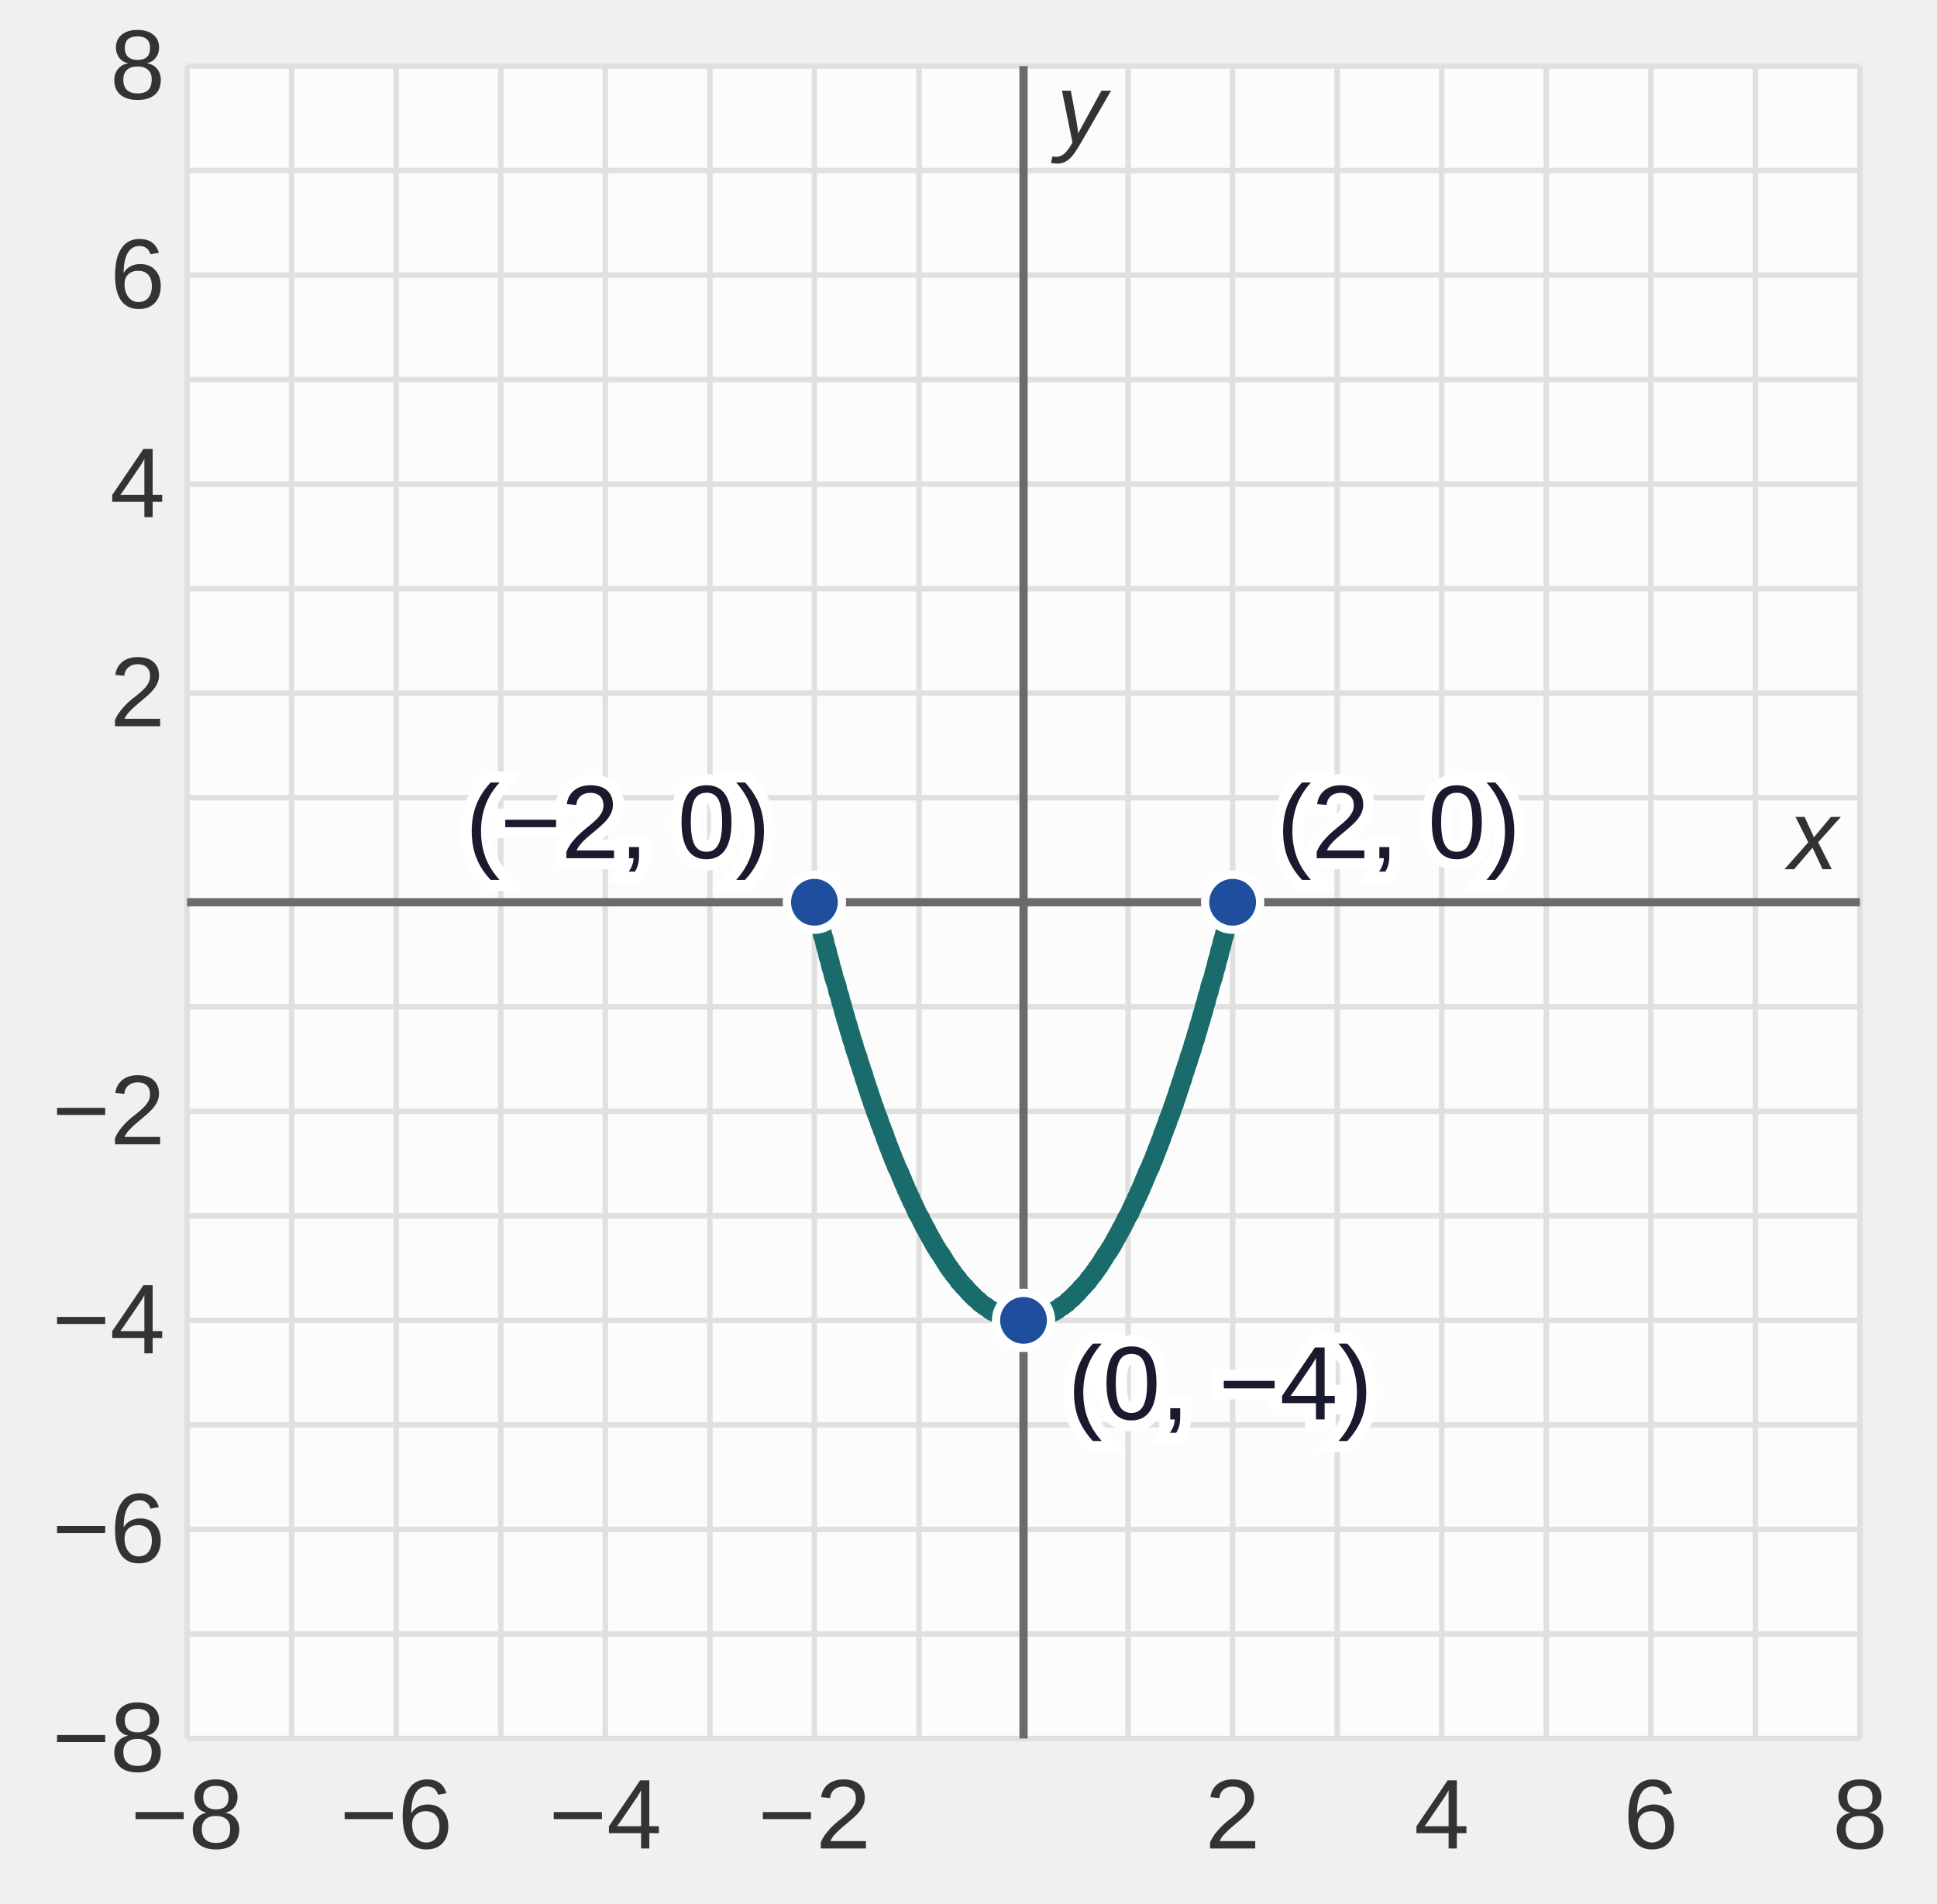
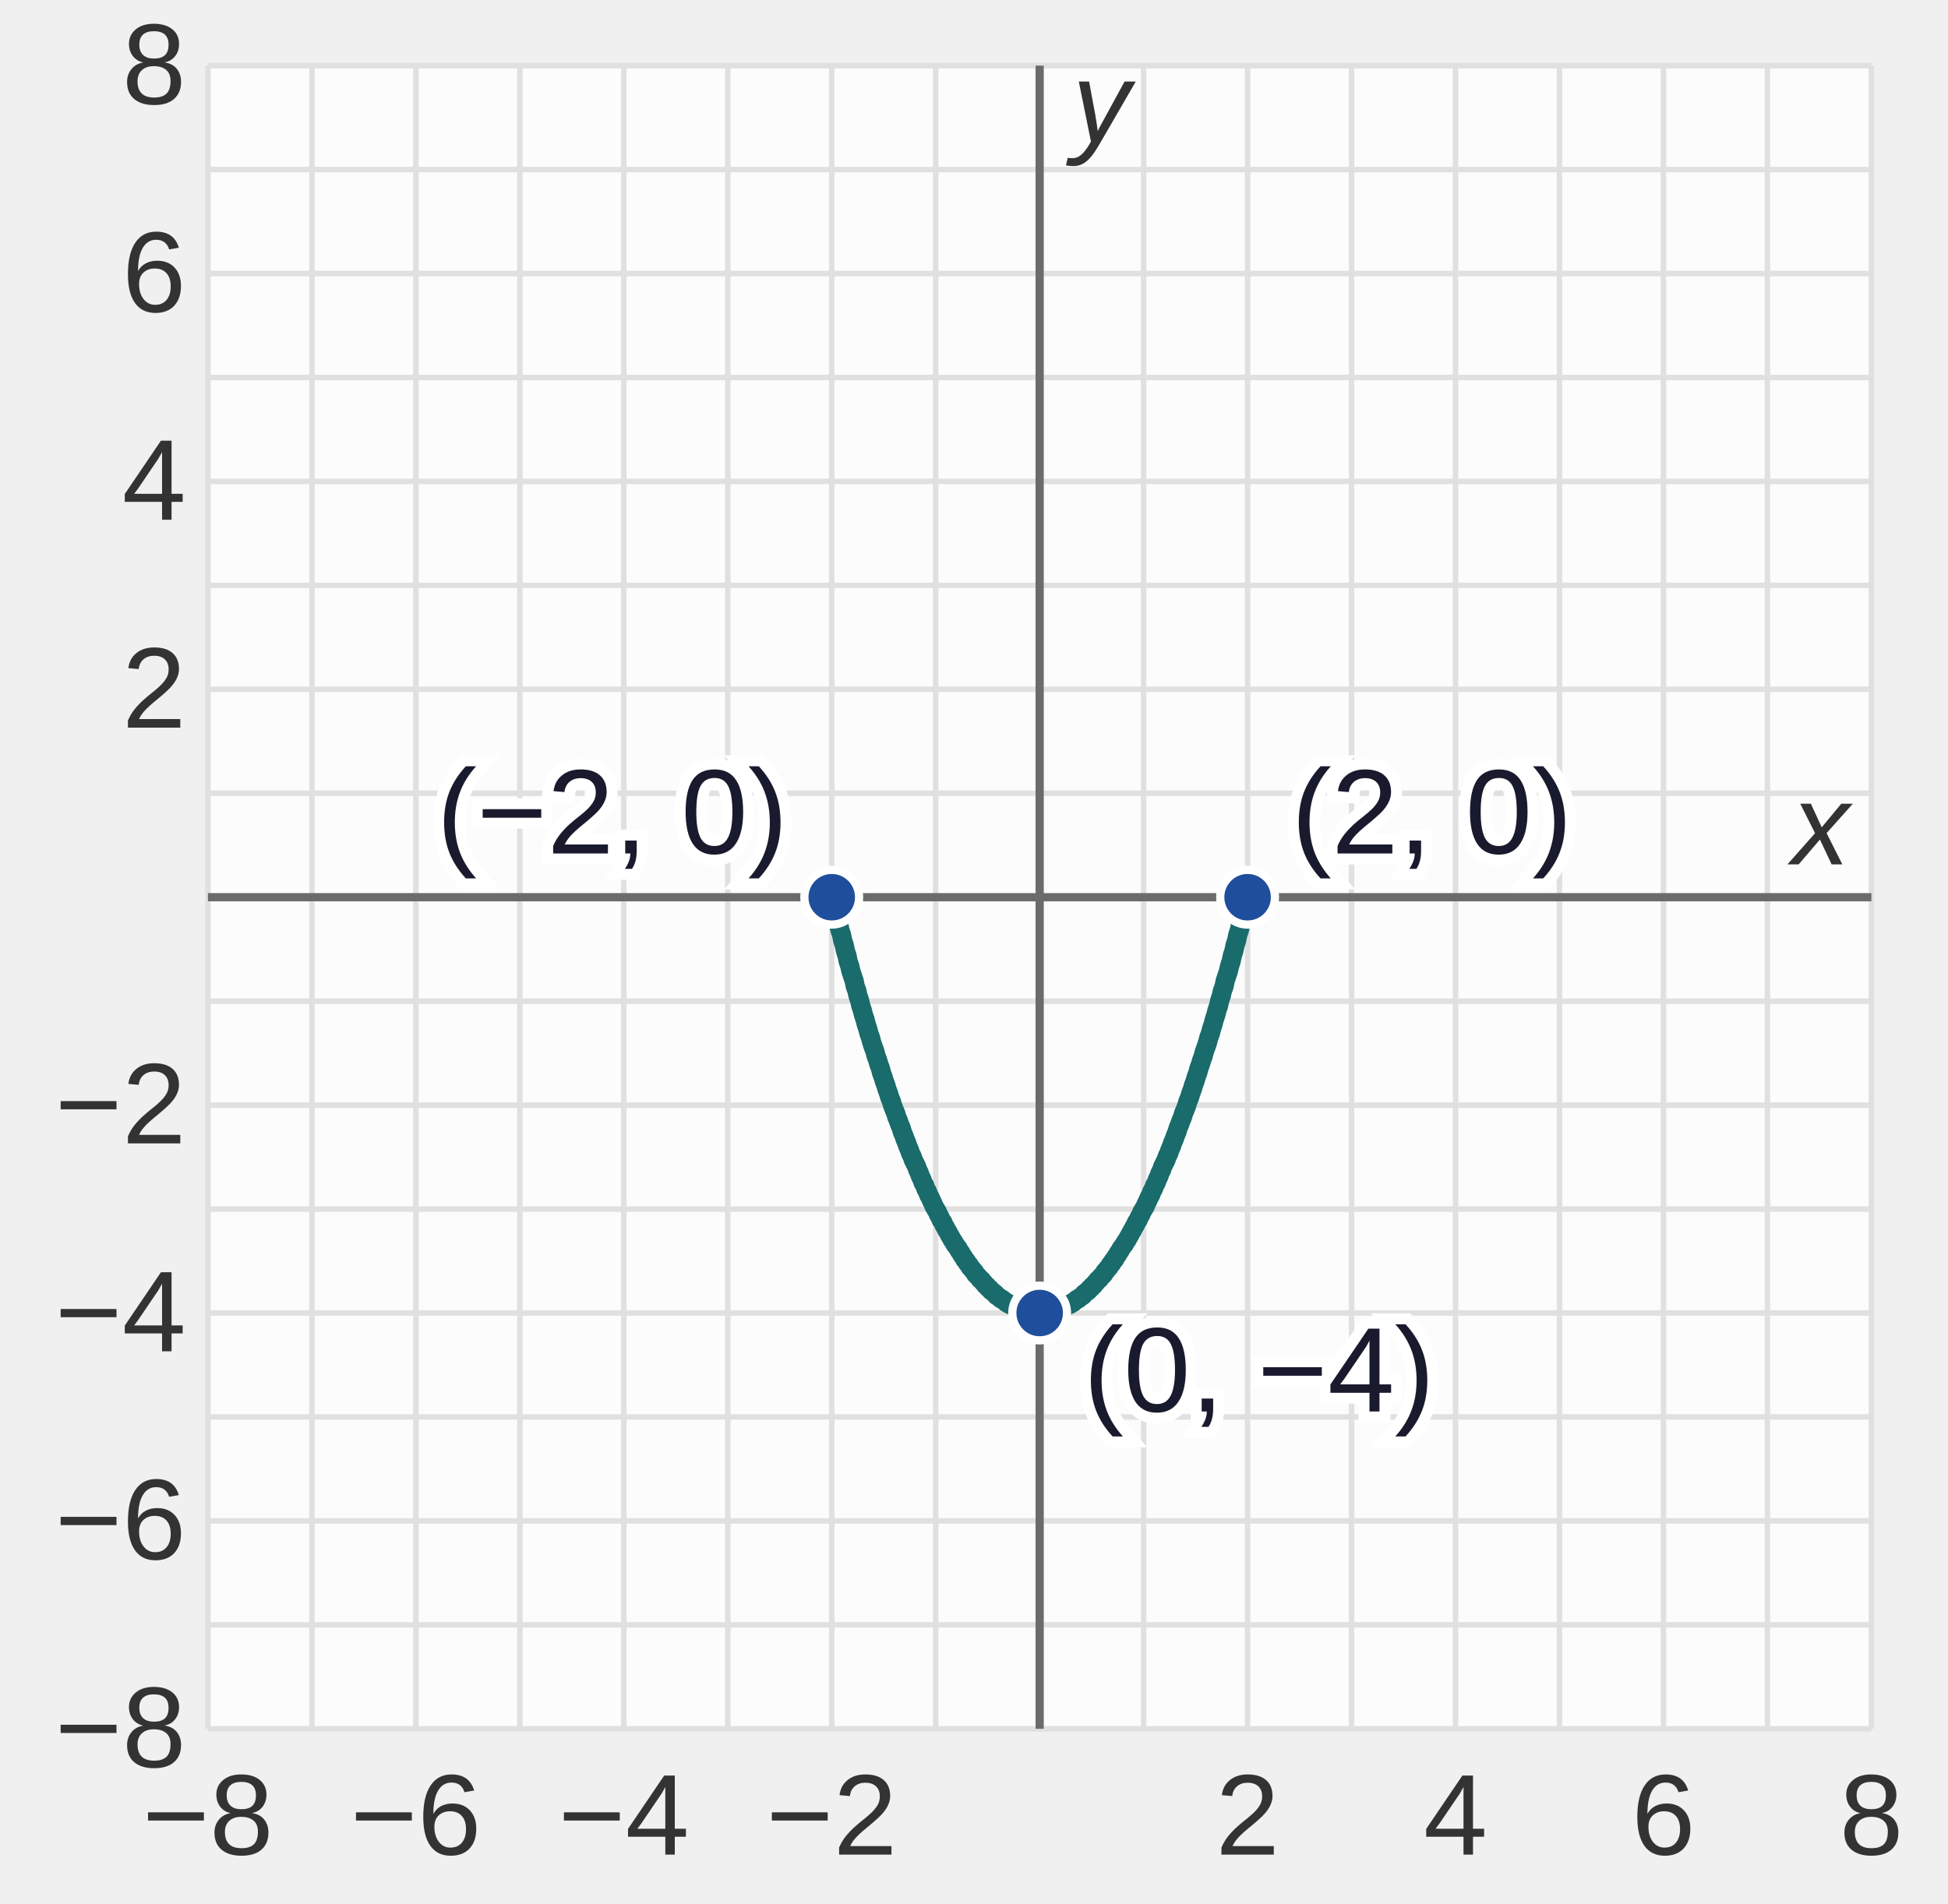
- <svg viewBox="0 0 352 346" font-family="Arial, Helvetica, sans-serif" font-size="18">
-   <rect x="34" y="12" width="304" height="304" fill="#fcfcfc" />
+ <svg viewBox="0 0 356 348" font-family="Arial, Helvetica, sans-serif" font-size="21">
+   <rect x="38" y="12" width="304" height="304" fill="#fcfcfc" />
  <g stroke="#e0e0e0" stroke-width="1">
-     <line x1="34" y1="12" x2="34" y2="316" />
-     <line x1="53" y1="12" x2="53" y2="316" />
-     <line x1="72" y1="12" x2="72" y2="316" />
-     <line x1="91" y1="12" x2="91" y2="316" />
-     <line x1="110" y1="12" x2="110" y2="316" />
-     <line x1="129" y1="12" x2="129" y2="316" />
-     <line x1="148" y1="12" x2="148" y2="316" />
-     <line x1="167" y1="12" x2="167" y2="316" />
-     <line x1="186" y1="12" x2="186" y2="316" />
-     <line x1="205" y1="12" x2="205" y2="316" />
-     <line x1="224" y1="12" x2="224" y2="316" />
-     <line x1="243" y1="12" x2="243" y2="316" />
-     <line x1="262" y1="12" x2="262" y2="316" />
-     <line x1="281" y1="12" x2="281" y2="316" />
-     <line x1="300" y1="12" x2="300" y2="316" />
-     <line x1="319" y1="12" x2="319" y2="316" />
-     <line x1="338" y1="12" x2="338" y2="316" />
-     <line x1="34" y1="316" x2="338" y2="316" />
-     <line x1="34" y1="297" x2="338" y2="297" />
-     <line x1="34" y1="278" x2="338" y2="278" />
-     <line x1="34" y1="259" x2="338" y2="259" />
-     <line x1="34" y1="240" x2="338" y2="240" />
-     <line x1="34" y1="221" x2="338" y2="221" />
-     <line x1="34" y1="202" x2="338" y2="202" />
-     <line x1="34" y1="183" x2="338" y2="183" />
-     <line x1="34" y1="164" x2="338" y2="164" />
-     <line x1="34" y1="145" x2="338" y2="145" />
-     <line x1="34" y1="126" x2="338" y2="126" />
-     <line x1="34" y1="107" x2="338" y2="107" />
-     <line x1="34" y1="88" x2="338" y2="88" />
-     <line x1="34" y1="69" x2="338" y2="69" />
-     <line x1="34" y1="50" x2="338" y2="50" />
-     <line x1="34" y1="31" x2="338" y2="31" />
-     <line x1="34" y1="12" x2="338" y2="12" />
+     <line x1="38" y1="12" x2="38" y2="316" />
+     <line x1="57" y1="12" x2="57" y2="316" />
+     <line x1="76" y1="12" x2="76" y2="316" />
+     <line x1="95" y1="12" x2="95" y2="316" />
+     <line x1="114" y1="12" x2="114" y2="316" />
+     <line x1="133" y1="12" x2="133" y2="316" />
+     <line x1="152" y1="12" x2="152" y2="316" />
+     <line x1="171" y1="12" x2="171" y2="316" />
+     <line x1="190" y1="12" x2="190" y2="316" />
+     <line x1="209" y1="12" x2="209" y2="316" />
+     <line x1="228" y1="12" x2="228" y2="316" />
+     <line x1="247" y1="12" x2="247" y2="316" />
+     <line x1="266" y1="12" x2="266" y2="316" />
+     <line x1="285" y1="12" x2="285" y2="316" />
+     <line x1="304" y1="12" x2="304" y2="316" />
+     <line x1="323" y1="12" x2="323" y2="316" />
+     <line x1="342" y1="12" x2="342" y2="316" />
+     <line x1="38" y1="316" x2="342" y2="316" />
+     <line x1="38" y1="297" x2="342" y2="297" />
+     <line x1="38" y1="278" x2="342" y2="278" />
+     <line x1="38" y1="259" x2="342" y2="259" />
+     <line x1="38" y1="240" x2="342" y2="240" />
+     <line x1="38" y1="221" x2="342" y2="221" />
+     <line x1="38" y1="202" x2="342" y2="202" />
+     <line x1="38" y1="183" x2="342" y2="183" />
+     <line x1="38" y1="164" x2="342" y2="164" />
+     <line x1="38" y1="145" x2="342" y2="145" />
+     <line x1="38" y1="126" x2="342" y2="126" />
+     <line x1="38" y1="107" x2="342" y2="107" />
+     <line x1="38" y1="88" x2="342" y2="88" />
+     <line x1="38" y1="69" x2="342" y2="69" />
+     <line x1="38" y1="50" x2="342" y2="50" />
+     <line x1="38" y1="31" x2="342" y2="31" />
+     <line x1="38" y1="12" x2="342" y2="12" />
  </g>
  <g stroke="#6b6b6b" stroke-width="1.5">
-     <line x1="34" y1="164" x2="338" y2="164" />
-     <line x1="186" y1="12" x2="186" y2="316" />
+     <line x1="38" y1="164" x2="342" y2="164" />
+     <line x1="190" y1="12" x2="190" y2="316" />
  </g>
  <g fill="#333" text-anchor="middle">
-     <text x="34" y="336">−8</text>
-     <text x="72" y="336">−6</text>
-     <text x="110" y="336">−4</text>
-     <text x="148" y="336">−2</text>
-     <text x="224" y="336">2</text>
-     <text x="262" y="336">4</text>
-     <text x="300" y="336">6</text>
-     <text x="338" y="336">8</text>
+     <text x="38" y="339">−8</text>
+     <text x="76" y="339">−6</text>
+     <text x="114" y="339">−4</text>
+     <text x="152" y="339">−2</text>
+     <text x="228" y="339">2</text>
+     <text x="266" y="339">4</text>
+     <text x="304" y="339">6</text>
+     <text x="342" y="339">8</text>
  </g>
  <g fill="#333" text-anchor="end">
-     <text x="30" y="322">−8</text>
-     <text x="30" y="284">−6</text>
-     <text x="30" y="246">−4</text>
-     <text x="30" y="208">−2</text>
-     <text x="30" y="132">2</text>
-     <text x="30" y="94">4</text>
-     <text x="30" y="56">6</text>
-     <text x="30" y="18">8</text>
+     <text x="34" y="323">−8</text>
+     <text x="34" y="285">−6</text>
+     <text x="34" y="247">−4</text>
+     <text x="34" y="209">−2</text>
+     <text x="34" y="133">2</text>
+     <text x="34" y="95">4</text>
+     <text x="34" y="57">6</text>
+     <text x="34" y="19">8</text>
  </g>
-   <text x="334" y="158" text-anchor="end" fill="#333" font-style="italic">x</text>
-   <text x="192" y="26" fill="#333" font-style="italic">y</text>
-   <polyline points="148,164 148.3,165 148.5,166 148.8,167 149,168 149.3,169 149.5,170 149.8,170.9 150,171.9 150.3,172.8 150.5,173.8 150.8,174.7 151,175.7 151.3,176.6 151.5,177.5 151.8,178.4 152.1,179.3 152.3,180.3 152.6,181.1 152.8,182 153.1,182.9 153.3,183.8 153.6,184.7 153.8,185.5 154.1,186.4 154.3,187.2 154.6,188.1 154.8,188.9 155.1,189.7 155.3,190.5 155.6,191.4 155.9,192.2 156.1,193 156.4,193.8 156.6,194.5 156.9,195.3 157.1,196.1 157.4,196.9 157.6,197.6 157.9,198.4 158.1,199.1 158.4,199.9 158.6,200.6 158.9,201.3 159.1,202 159.4,202.8 159.7,203.5 159.9,204.2 160.2,204.9 160.4,205.5 160.7,206.2 160.9,206.9 161.2,207.6 161.4,208.2 161.7,208.9 161.9,209.5 162.2,210.2 162.4,210.8 162.7,211.4 162.9,212 163.2,212.6 163.5,213.2 163.7,213.8 164,214.4 164.2,215 164.5,215.6 164.7,216.2 165,216.7 165.2,217.3 165.5,217.8 165.7,218.4 166,218.9 166.2,219.4 166.5,220 166.7,220.5 167,221 167.3,221.5 167.5,222 167.8,222.5 168,223 168.3,223.4 168.5,223.9 168.8,224.4 169,224.8 169.3,225.3 169.5,225.7 169.8,226.2 170,226.6 170.3,227 170.5,227.4 170.8,227.8 171.1,228.2 171.3,228.6 171.6,229 171.8,229.4 172.1,229.8 172.3,230.2 172.6,230.5 172.8,230.9 173.1,231.2 173.3,231.6 173.6,231.9 173.8,232.2 174.1,232.5 174.3,232.9 174.6,233.2 174.9,233.5 175.1,233.8 175.4,234 175.6,234.3 175.9,234.6 176.1,234.9 176.4,235.1 176.6,235.4 176.9,235.6 177.1,235.9 177.4,236.1 177.6,236.3 177.9,236.5 178.1,236.8 178.4,237 178.7,237.2 178.9,237.4 179.2,237.5 179.4,237.7 179.7,237.9 179.9,238.1 180.2,238.2 180.4,238.4 180.7,238.5 180.9,238.6 181.2,238.8 181.4,238.9 181.7,239 181.9,239.1 182.2,239.2 182.5,239.3 182.7,239.4 183,239.5 183.2,239.6 183.5,239.7 183.7,239.7 184,239.8 184.2,239.8 184.5,239.9 184.7,239.9 185,239.9 185.2,240 185.5,240 185.7,240 186,240 186.3,240 186.5,240 186.8,240 187,239.9 187.3,239.9 187.5,239.9 187.8,239.8 188,239.8 188.3,239.7 188.5,239.7 188.8,239.6 189,239.5 189.3,239.4 189.5,239.3 189.8,239.2 190.1,239.1 190.3,239 190.6,238.9 190.8,238.8 191.1,238.6 191.3,238.5 191.6,238.4 191.8,238.2 192.1,238.1 192.3,237.9 192.6,237.7 192.8,237.5 193.1,237.4 193.3,237.2 193.6,237 193.9,236.8 194.1,236.5 194.4,236.3 194.6,236.1 194.9,235.9 195.1,235.6 195.4,235.4 195.6,235.1 195.9,234.9 196.1,234.6 196.4,234.3 196.6,234 196.9,233.8 197.1,233.5 197.4,233.2 197.7,232.9 197.9,232.5 198.2,232.2 198.4,231.9 198.7,231.6 198.9,231.2 199.2,230.9 199.4,230.5 199.7,230.2 199.9,229.8 200.2,229.4 200.4,229 200.7,228.6 200.9,228.2 201.2,227.8 201.5,227.4 201.7,227 202,226.6 202.2,226.2 202.5,225.7 202.7,225.3 203,224.8 203.2,224.4 203.5,223.9 203.7,223.4 204,223 204.2,222.5 204.5,222 204.7,221.5 205,221 205.3,220.5 205.5,220 205.8,219.4 206,218.9 206.3,218.4 206.5,217.8 206.8,217.3 207,216.7 207.3,216.2 207.5,215.6 207.8,215 208,214.4 208.3,213.8 208.5,213.2 208.8,212.6 209.1,212 209.3,211.4 209.6,210.8 209.8,210.2 210.1,209.5 210.3,208.9 210.6,208.2 210.8,207.6 211.1,206.9 211.3,206.2 211.6,205.5 211.8,204.9 212.1,204.2 212.3,203.5 212.6,202.8 212.9,202 213.1,201.3 213.4,200.6 213.6,199.9 213.9,199.1 214.1,198.4 214.4,197.6 214.6,196.9 214.9,196.1 215.1,195.3 215.4,194.5 215.6,193.8 215.9,193 216.1,192.2 216.4,191.4 216.7,190.5 216.9,189.7 217.2,188.9 217.4,188.1 217.7,187.2 217.9,186.4 218.2,185.5 218.4,184.7 218.7,183.8 218.9,182.9 219.2,182 219.4,181.1 219.7,180.3 219.9,179.3 220.2,178.4 220.5,177.5 220.7,176.6 221,175.7 221.2,174.7 221.5,173.8 221.7,172.8 222,171.9 222.2,170.9 222.5,170 222.7,169 223,168 223.2,167 223.5,166 223.7,165 224,164" fill="none" stroke="#1a6b6b" stroke-width="3.5" stroke-linejoin="round" />
-   <circle cx="148" cy="164" r="5" fill="#1f4e9c" stroke="#fff" stroke-width="1.5" />
-   <text x="140" y="156" text-anchor="end" fill="#1a1a2e" font-size="19" paint-order="stroke" stroke="#fff" stroke-width="4">(−2, 0)</text>
-   <circle cx="186" cy="240" r="5" fill="#1f4e9c" stroke="#fff" stroke-width="1.5" />
-   <text x="194" y="258" text-anchor="start" fill="#1a1a2e" font-size="19" paint-order="stroke" stroke="#fff" stroke-width="4">(0, −4)</text>
-   <circle cx="224" cy="164" r="5" fill="#1f4e9c" stroke="#fff" stroke-width="1.5" />
-   <text x="232" y="156" text-anchor="start" fill="#1a1a2e" font-size="19" paint-order="stroke" stroke="#fff" stroke-width="4">(2, 0)</text>
+   <text x="338" y="158" text-anchor="end" fill="#333" font-style="italic">x</text>
+   <text x="196" y="26" fill="#333" font-style="italic">y</text>
+   <polyline points="152,164 152.3,165 152.5,166 152.8,167 153,168 153.3,169 153.5,170 153.8,170.9 154,171.9 154.3,172.8 154.5,173.8 154.8,174.7 155,175.7 155.3,176.6 155.5,177.5 155.8,178.4 156.1,179.3 156.3,180.3 156.6,181.1 156.8,182 157.1,182.9 157.3,183.8 157.6,184.7 157.8,185.5 158.1,186.4 158.3,187.2 158.6,188.1 158.8,188.9 159.1,189.7 159.3,190.5 159.6,191.4 159.9,192.2 160.1,193 160.4,193.8 160.6,194.5 160.9,195.3 161.1,196.1 161.4,196.9 161.6,197.6 161.9,198.4 162.1,199.1 162.4,199.9 162.6,200.6 162.9,201.3 163.1,202 163.4,202.8 163.7,203.5 163.9,204.2 164.2,204.9 164.4,205.5 164.7,206.2 164.9,206.9 165.2,207.6 165.4,208.2 165.7,208.9 165.9,209.5 166.2,210.2 166.4,210.8 166.7,211.4 166.9,212 167.2,212.6 167.5,213.2 167.7,213.8 168,214.4 168.2,215 168.5,215.6 168.7,216.2 169,216.7 169.2,217.3 169.5,217.8 169.7,218.4 170,218.9 170.2,219.4 170.5,220 170.7,220.5 171,221 171.3,221.5 171.5,222 171.8,222.5 172,223 172.3,223.4 172.5,223.9 172.8,224.4 173,224.8 173.3,225.3 173.5,225.7 173.8,226.2 174,226.6 174.3,227 174.5,227.4 174.8,227.8 175.1,228.2 175.3,228.6 175.6,229 175.8,229.4 176.1,229.8 176.3,230.2 176.6,230.5 176.8,230.9 177.1,231.2 177.3,231.6 177.6,231.9 177.8,232.2 178.1,232.5 178.3,232.9 178.6,233.2 178.9,233.5 179.1,233.8 179.4,234 179.6,234.3 179.9,234.6 180.1,234.9 180.4,235.1 180.6,235.4 180.9,235.6 181.1,235.9 181.4,236.1 181.6,236.3 181.9,236.5 182.1,236.8 182.4,237 182.7,237.2 182.9,237.4 183.2,237.5 183.4,237.7 183.7,237.9 183.9,238.1 184.2,238.2 184.4,238.4 184.7,238.5 184.9,238.6 185.2,238.8 185.4,238.9 185.7,239 185.9,239.1 186.2,239.2 186.5,239.3 186.7,239.4 187,239.5 187.2,239.6 187.5,239.7 187.7,239.7 188,239.8 188.2,239.8 188.5,239.9 188.7,239.9 189,239.9 189.2,240 189.5,240 189.7,240 190,240 190.3,240 190.5,240 190.8,240 191,239.9 191.3,239.9 191.5,239.9 191.8,239.8 192,239.8 192.3,239.7 192.5,239.7 192.8,239.6 193,239.5 193.3,239.4 193.5,239.3 193.8,239.2 194.1,239.1 194.3,239 194.6,238.9 194.8,238.8 195.1,238.6 195.3,238.5 195.6,238.4 195.8,238.2 196.1,238.1 196.3,237.9 196.6,237.7 196.8,237.5 197.1,237.4 197.3,237.2 197.6,237 197.9,236.8 198.1,236.5 198.4,236.3 198.6,236.1 198.9,235.9 199.1,235.6 199.4,235.4 199.6,235.1 199.9,234.9 200.1,234.6 200.4,234.3 200.6,234 200.9,233.8 201.1,233.5 201.4,233.2 201.7,232.9 201.9,232.5 202.2,232.2 202.4,231.9 202.7,231.6 202.9,231.2 203.2,230.9 203.4,230.5 203.7,230.2 203.9,229.8 204.2,229.4 204.4,229 204.7,228.6 204.9,228.2 205.2,227.8 205.5,227.4 205.7,227 206,226.6 206.2,226.2 206.5,225.7 206.7,225.3 207,224.8 207.2,224.4 207.5,223.9 207.7,223.4 208,223 208.2,222.5 208.5,222 208.7,221.5 209,221 209.3,220.5 209.5,220 209.8,219.4 210,218.9 210.3,218.4 210.5,217.8 210.8,217.3 211,216.7 211.3,216.2 211.5,215.6 211.8,215 212,214.4 212.3,213.8 212.5,213.2 212.8,212.6 213.1,212 213.3,211.4 213.6,210.8 213.8,210.2 214.1,209.5 214.3,208.9 214.6,208.2 214.8,207.6 215.1,206.9 215.3,206.2 215.6,205.5 215.8,204.9 216.1,204.2 216.3,203.5 216.6,202.8 216.9,202 217.1,201.3 217.4,200.6 217.6,199.9 217.9,199.1 218.1,198.4 218.4,197.6 218.6,196.9 218.9,196.1 219.1,195.3 219.4,194.5 219.6,193.8 219.9,193 220.1,192.2 220.4,191.4 220.7,190.5 220.9,189.7 221.2,188.9 221.4,188.1 221.7,187.2 221.9,186.4 222.2,185.5 222.4,184.7 222.7,183.8 222.9,182.9 223.2,182 223.4,181.1 223.7,180.3 223.9,179.3 224.2,178.4 224.5,177.5 224.7,176.6 225,175.7 225.2,174.7 225.5,173.8 225.7,172.8 226,171.9 226.2,170.9 226.5,170 226.7,169 227,168 227.2,167 227.5,166 227.7,165 228,164" fill="none" stroke="#1a6b6b" stroke-width="3.5" stroke-linejoin="round" />
+   <circle cx="152" cy="164" r="5" fill="#1f4e9c" stroke="#fff" stroke-width="1.5" />
+   <text x="144" y="156" text-anchor="end" fill="#1a1a2e" font-size="22" paint-order="stroke" stroke="#fff" stroke-width="4">(−2, 0)</text>
+   <circle cx="190" cy="240" r="5" fill="#1f4e9c" stroke="#fff" stroke-width="1.5" />
+   <text x="198" y="258" text-anchor="start" fill="#1a1a2e" font-size="22" paint-order="stroke" stroke="#fff" stroke-width="4">(0, −4)</text>
+   <circle cx="228" cy="164" r="5" fill="#1f4e9c" stroke="#fff" stroke-width="1.5" />
+   <text x="236" y="156" text-anchor="start" fill="#1a1a2e" font-size="22" paint-order="stroke" stroke="#fff" stroke-width="4">(2, 0)</text>
</svg>
